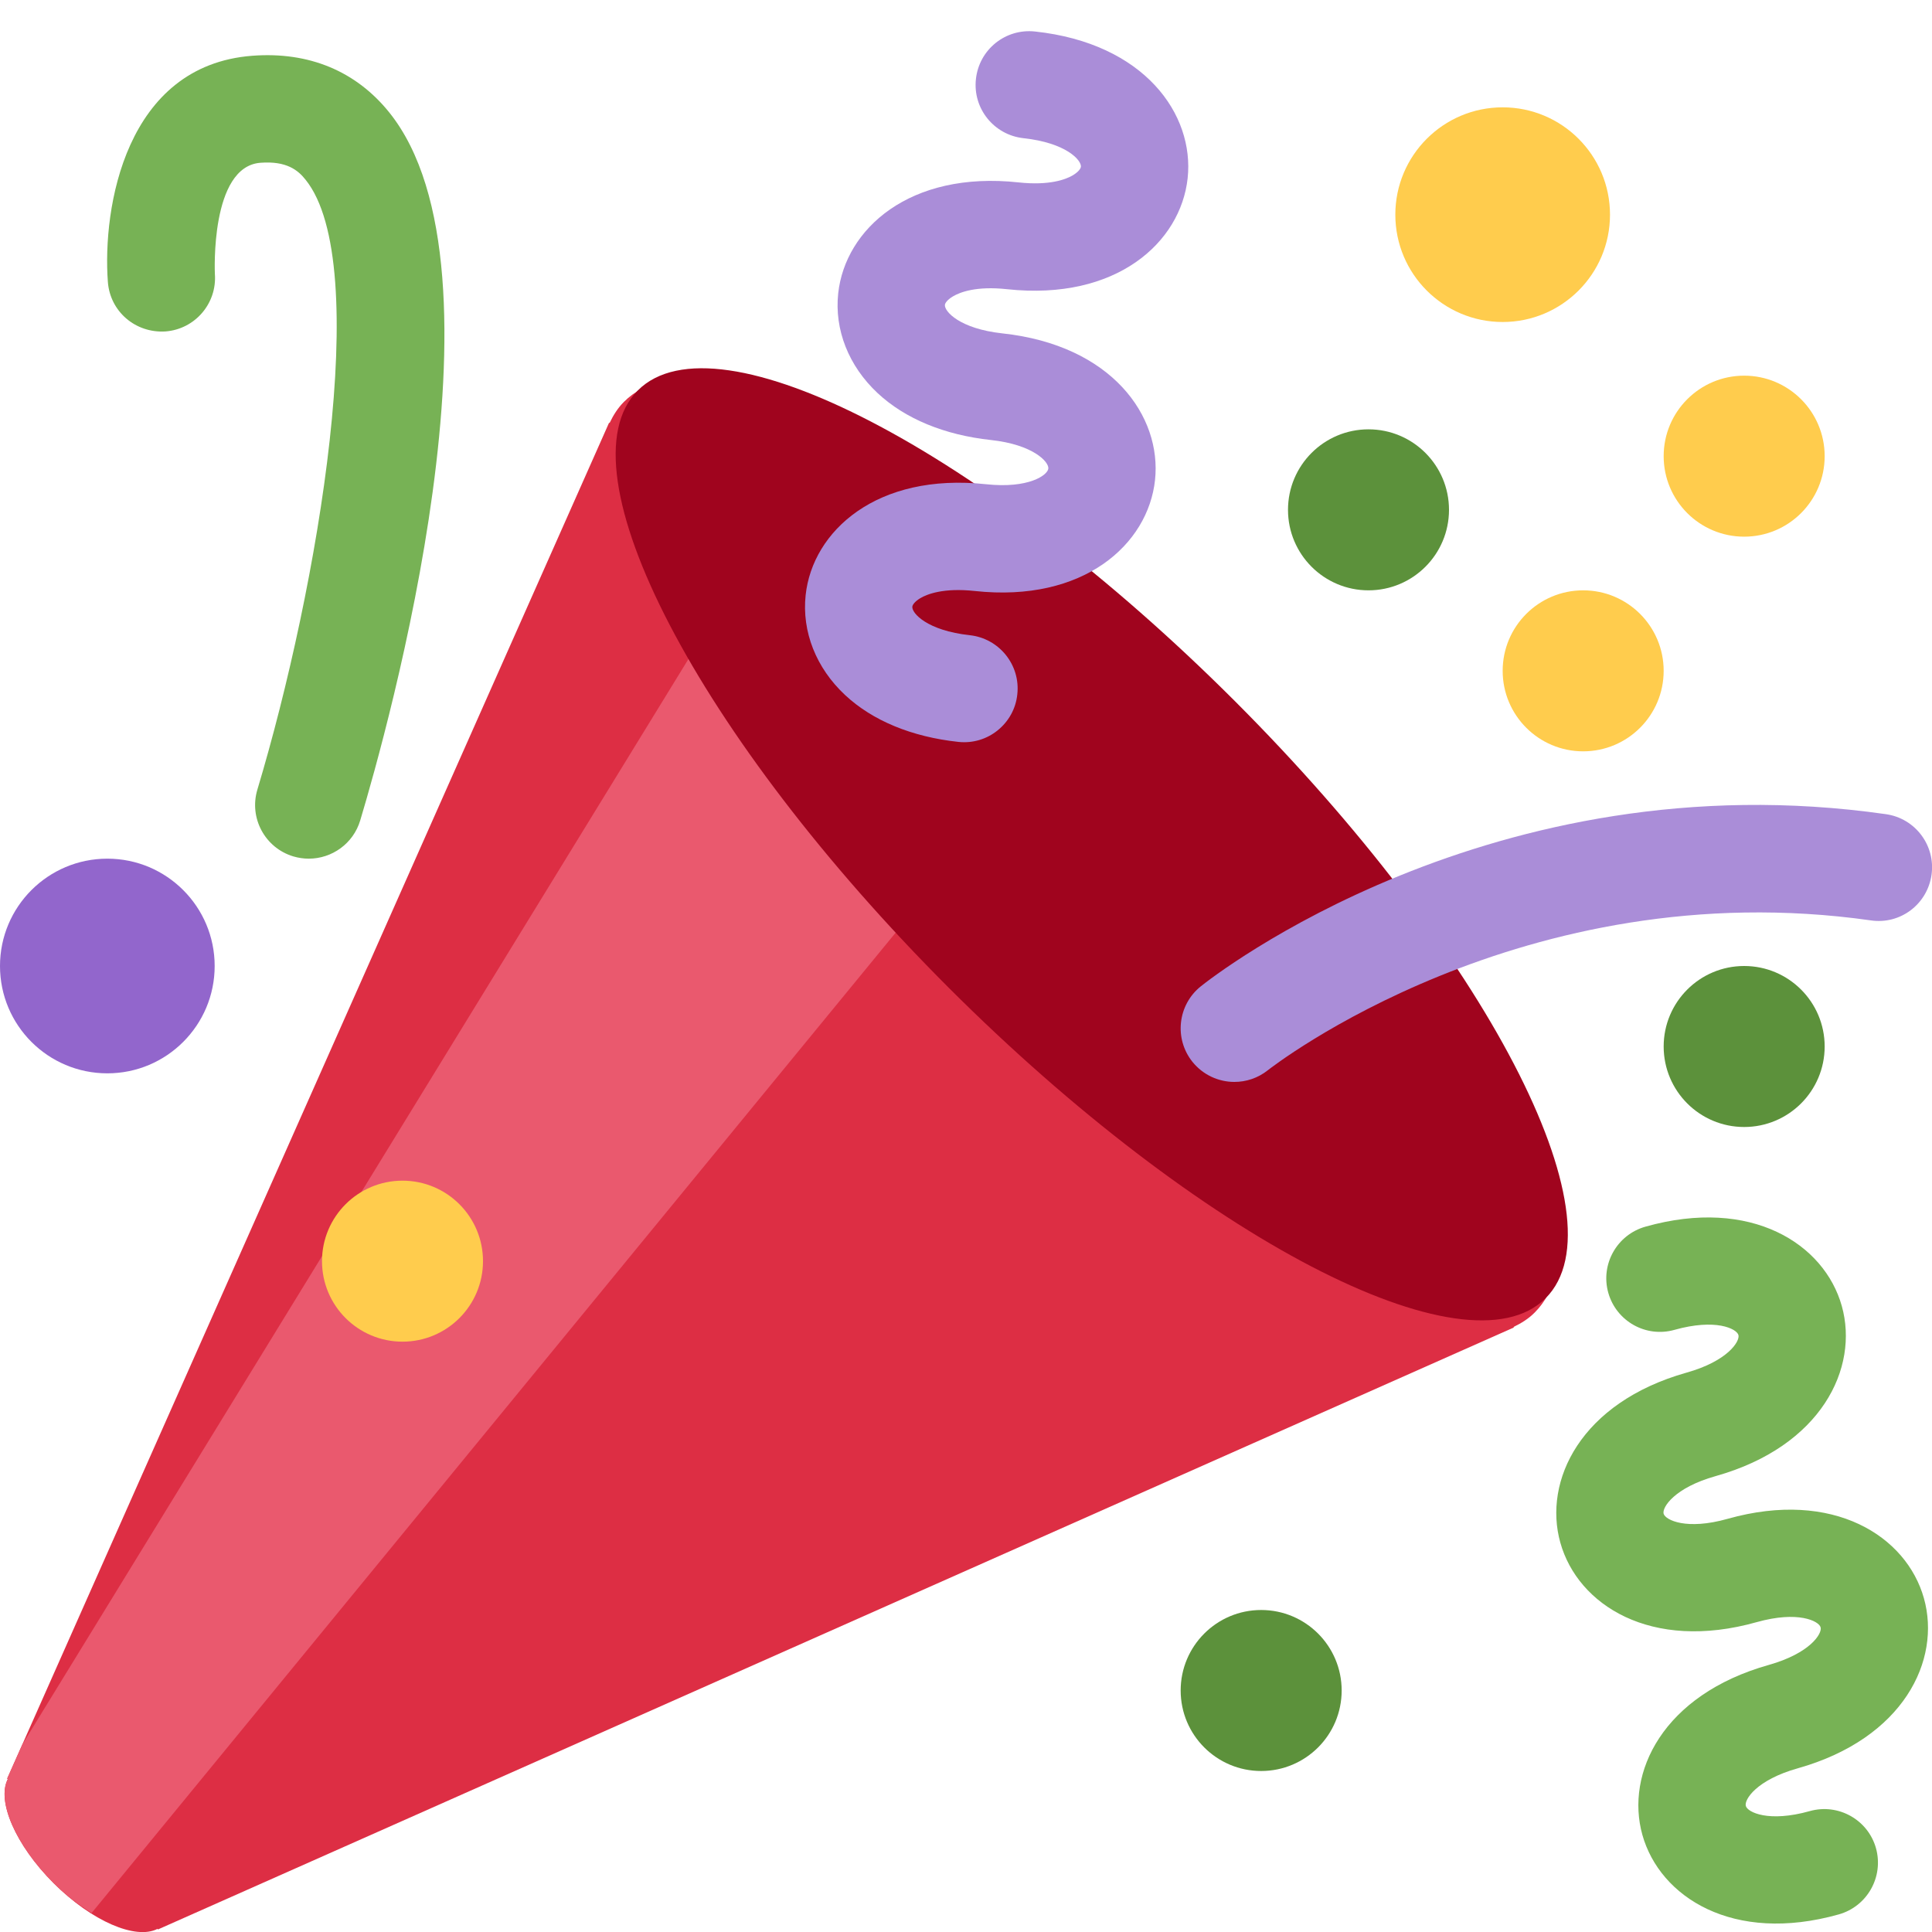
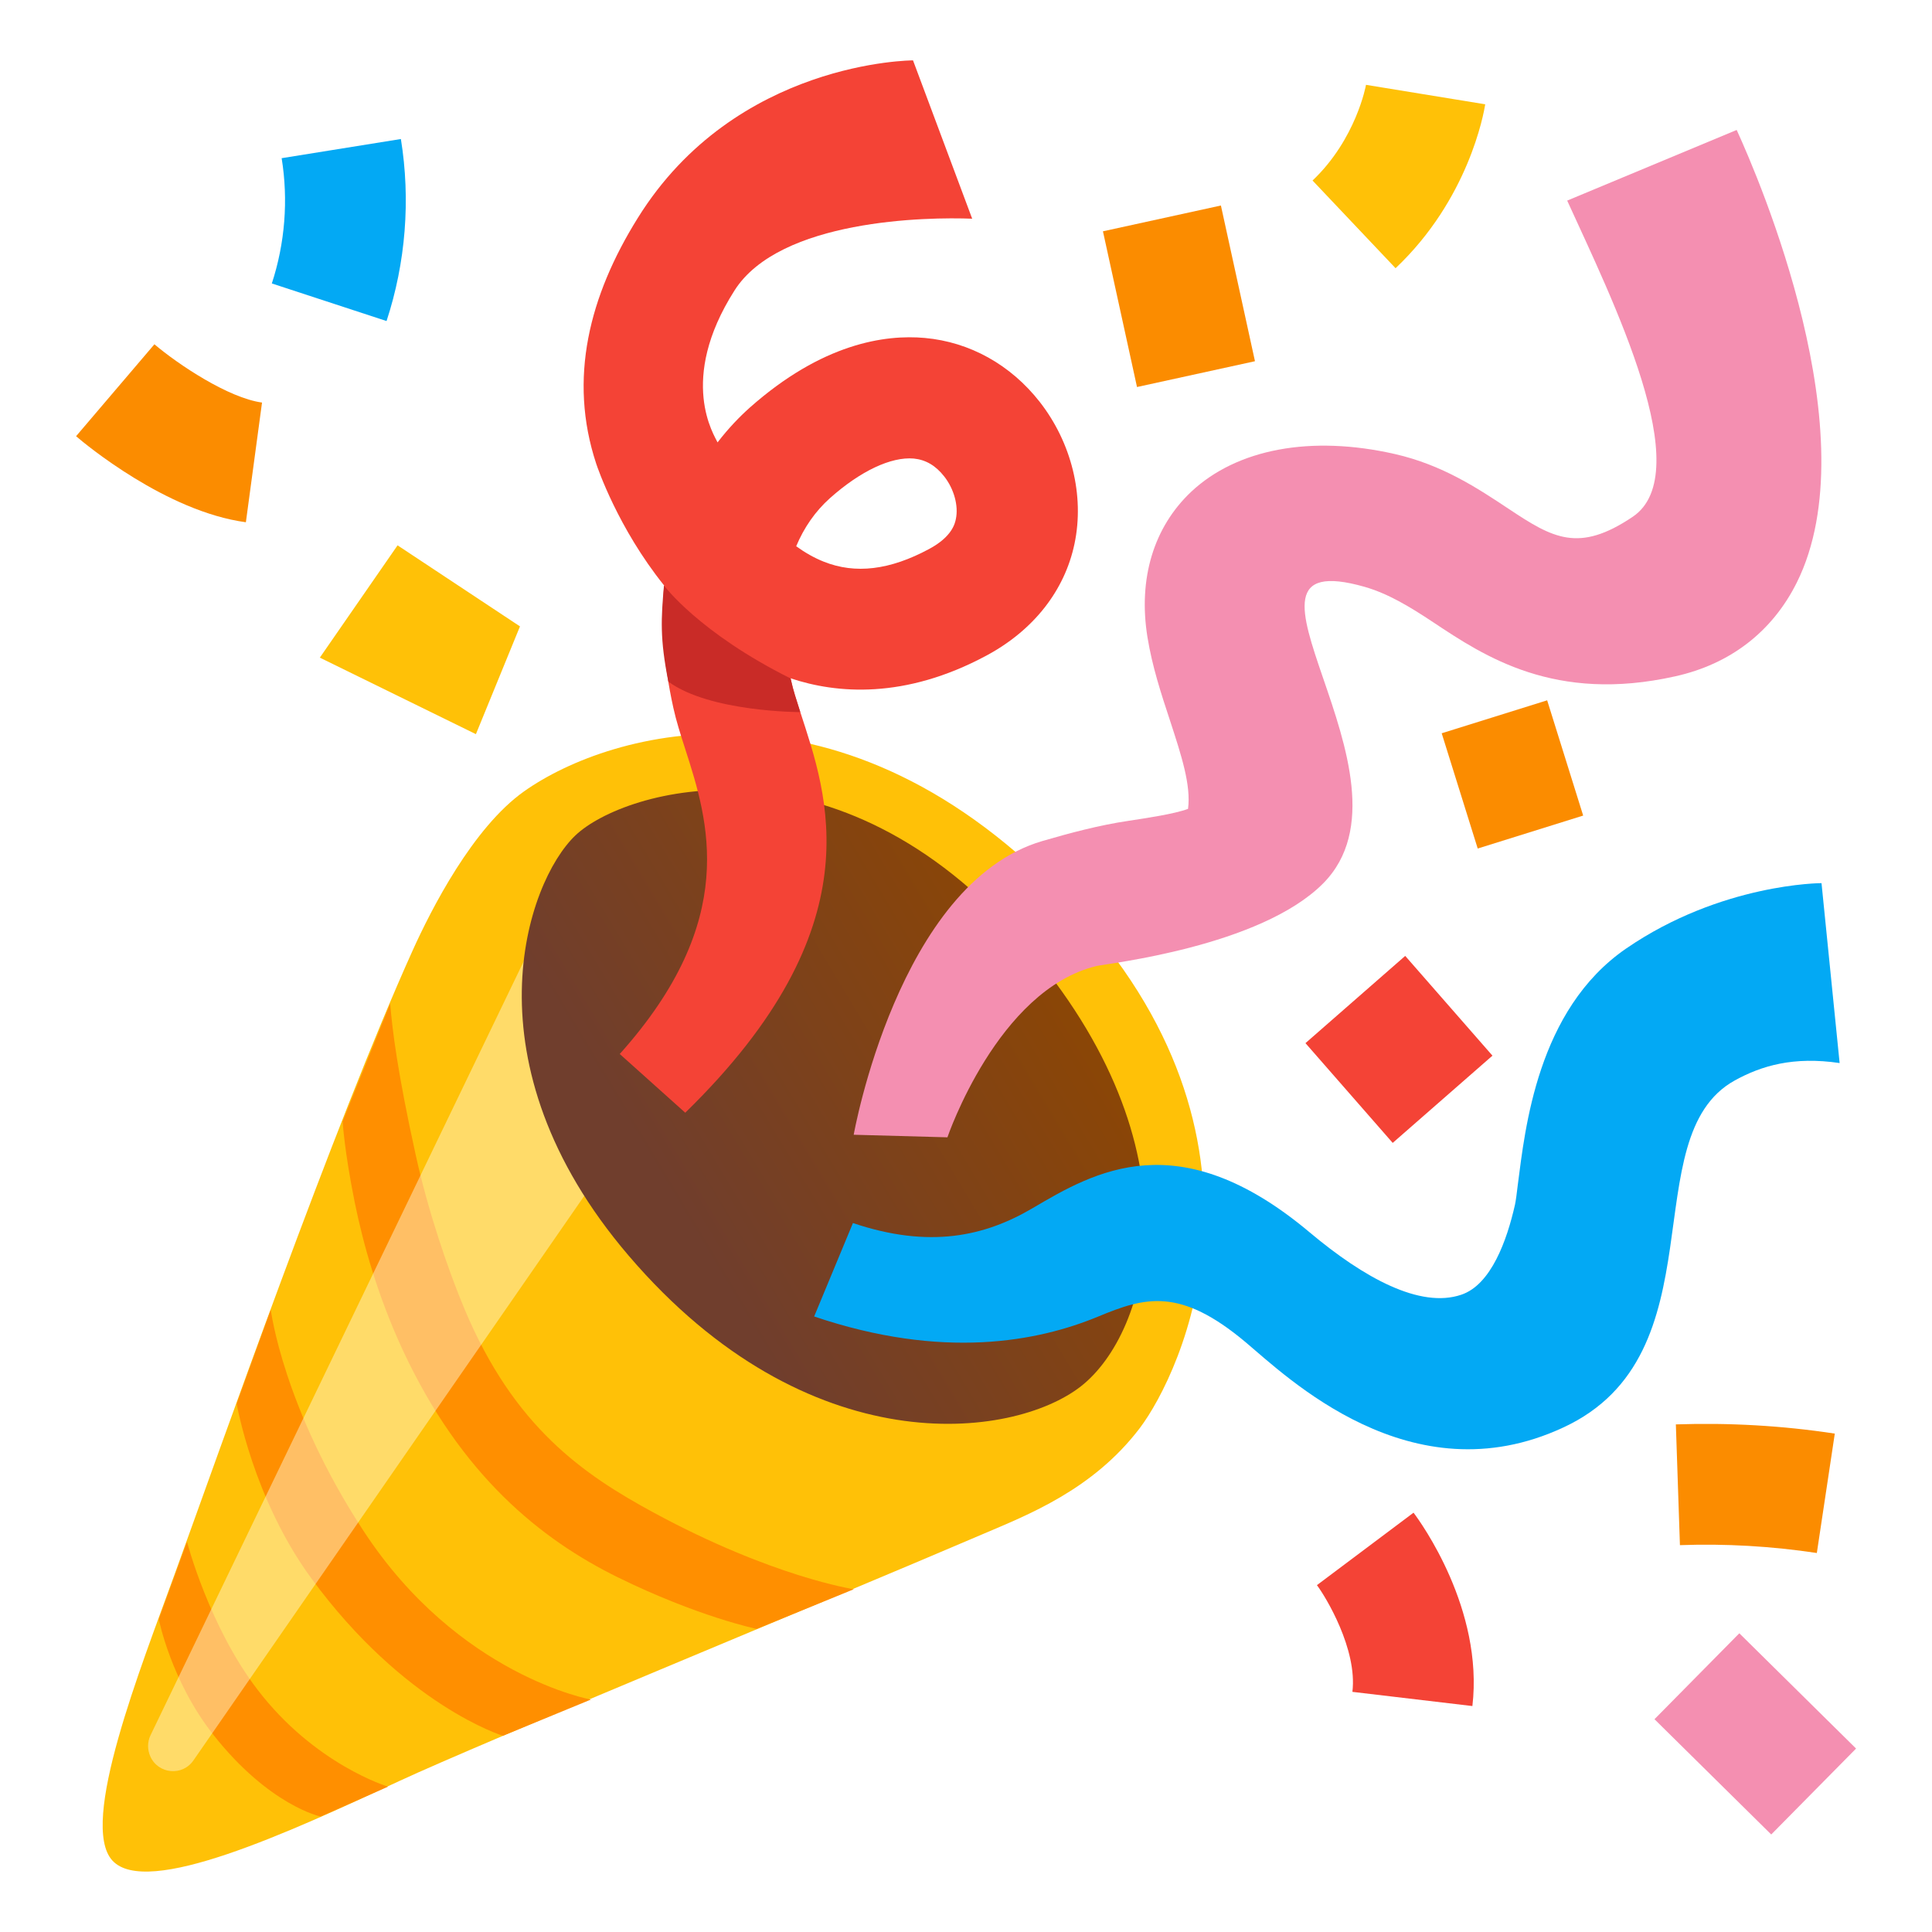
- <svg xmlns="http://www.w3.org/2000/svg" viewBox="0 0 36 36">
-   <path fill="#DD2E44" d="M11.626 7.488c-.112.112-.197.247-.268.395l-.008-.008L.134 33.141l.011.011c-.208.403.14 1.223.853 1.937.713.713 1.533 1.061 1.936.853l.01.01L28.21 24.735l-.008-.009c.147-.07.282-.155.395-.269 1.562-1.562-.971-6.627-5.656-11.313-4.687-4.686-9.752-7.218-11.315-5.656z" />
-   <path fill="#EA596E" d="M13 12L.416 32.506l-.282.635.011.011c-.208.403.14 1.223.853 1.937.232.232.473.408.709.557L17 17l-4-5z" />
-   <path fill="#A0041E" d="M23.012 13.066c4.67 4.672 7.263 9.652 5.789 11.124-1.473 1.474-6.453-1.118-11.126-5.788-4.671-4.672-7.263-9.654-5.79-11.127 1.474-1.473 6.454 1.119 11.127 5.791z" />
-   <path fill="#AA8DD8" d="M18.59 13.609c-.199.161-.459.245-.734.215-.868-.094-1.598-.396-2.109-.873-.541-.505-.808-1.183-.735-1.862.128-1.192 1.324-2.286 3.363-2.066.793.085 1.147-.17 1.159-.292.014-.121-.277-.446-1.07-.532-.868-.094-1.598-.396-2.11-.873-.541-.505-.809-1.183-.735-1.862.13-1.192 1.325-2.286 3.362-2.065.578.062.883-.057 1.012-.134.103-.063.144-.123.148-.158.012-.121-.275-.446-1.07-.532-.549-.06-.947-.552-.886-1.102.059-.549.55-.946 1.101-.886 2.037.219 2.973 1.542 2.844 2.735-.13 1.194-1.325 2.286-3.364 2.067-.578-.063-.88.057-1.01.134-.103.062-.145.123-.149.157-.013.122.276.446 1.071.532 2.037.22 2.973 1.542 2.844 2.735-.129 1.192-1.324 2.286-3.362 2.065-.578-.062-.882.058-1.012.134-.104.064-.144.124-.148.158-.013.121.276.446 1.07.532.548.06.947.553.886 1.102-.028.274-.167.511-.366.671z" />
-   <path fill="#77B255" d="M30.661 22.857c1.973-.557 3.334.323 3.658 1.478.324 1.154-.378 2.615-2.35 3.17-.77.216-1.001.584-.97.701.034.118.425.312 1.193.095 1.972-.555 3.333.325 3.657 1.479.326 1.155-.378 2.614-2.351 3.17-.769.216-1.001.585-.967.702.033.117.423.311 1.192.095.53-.149 1.084.16 1.233.691.148.532-.161 1.084-.693 1.234-1.971.555-3.333-.323-3.659-1.479-.324-1.154.379-2.613 2.353-3.169.77-.217 1.001-.584.967-.702-.032-.117-.422-.312-1.19-.096-1.974.556-3.334-.322-3.659-1.479-.325-1.154.378-2.613 2.351-3.17.768-.215.999-.585.967-.701-.034-.118-.423-.312-1.192-.096-.532.15-1.083-.16-1.233-.691-.149-.53.161-1.082.693-1.232z" />
-   <path fill="#AA8DD8" d="M23.001 20.16c-.294 0-.584-.129-.782-.375-.345-.432-.274-1.061.156-1.406.218-.175 5.418-4.259 12.767-3.208.547.078.927.584.849 1.131-.078.546-.58.93-1.132.848-6.493-.922-11.187 2.754-11.233 2.791-.186.148-.406.219-.625.219z" />
-   <path fill="#77B255" d="M5.754 16c-.095 0-.192-.014-.288-.042-.529-.159-.829-.716-.67-1.245 1.133-3.773 2.16-9.794.898-11.364-.141-.178-.354-.353-.842-.316-.938.072-.849 2.051-.848 2.071.042.551-.372 1.031-.922 1.072-.559.034-1.031-.372-1.072-.923-.103-1.379.326-4.035 2.692-4.214 1.056-.08 1.933.287 2.552 1.057 2.371 2.951-.036 11.506-.542 13.192-.13.433-.528.712-.958.712z" />
-   <circle fill="#5C913B" cx="25.5" cy="9.5" r="1.5" />
-   <circle fill="#9266CC" cx="2" cy="18" r="2" />
-   <circle fill="#5C913B" cx="32.5" cy="19.5" r="1.5" />
-   <circle fill="#5C913B" cx="23.5" cy="31.5" r="1.5" />
-   <circle fill="#FFCC4D" cx="28" cy="4" r="2" />
-   <circle fill="#FFCC4D" cx="32.5" cy="8.5" r="1.5" />
-   <circle fill="#FFCC4D" cx="29.5" cy="12.5" r="1.5" />
-   <circle fill="#FFCC4D" cx="7.5" cy="23.5" r="1.5" />
+ <svg xmlns="http://www.w3.org/2000/svg" version="1.1" id="Layer_5" x="0px" y="0px" viewBox="0 0 128 128" style="enable-background:new 0 0 128 128;" xml:space="preserve">
+   <g>
+     <g>
+       <g>
+         <path style="fill:#FFC107;" d="M7.45,123.27c2.27,2.46,11.62-1.83,19-5.27c5.53-2.57,27.66-11.65,38.66-16.36     c2.97-1.27,7.29-2.93,10.4-7.02c2.76-3.64,10.08-19.1-4.66-34.76c-14.96-15.9-30.37-11.51-36.13-7.43     c-3.39,2.4-6.15,7.81-7.39,10.56c-5.24,11.62-12.71,32.91-15.75,41.28C9.35,110.44,5.2,120.83,7.45,123.27z" />
+         <path style="fill:#FF8F00;" d="M25.85,66.49c0.14,1.74,0.49,4.57,1.69,10.02c0.82,3.74,2.16,7.66,3.25,10.25     c3.27,7.79,7.86,10.93,12.51,13.45c7.9,4.28,13.27,5.08,13.27,5.08l-6.44,2.63c0,0-3.9-0.81-9.22-3.43     c-5.07-2.5-10.35-6.73-14.21-15.01c-1.67-3.59-2.64-7.07-3.2-9.83c-0.69-3.42-0.8-5.36-0.8-5.36L25.85,66.49z" />
+         <path style="fill:#FF8F00;" d="M17.94,86.77c0,0,0.8,6.49,6.16,14.68c6.28,9.58,15.05,11.15,15.05,11.15l-5.83,2.4     c0,0-6.51-1.99-12.7-10.44c-3.86-5.27-4.94-11.57-4.94-11.57L17.94,86.77z" />
+         <path style="fill:#FF8F00;" d="M12.39,102.15c0,0,1.46,5.6,4.66,9.78c3.81,4.99,8.66,6.44,8.66,6.44l-4.47,1.98     c0,0-3.39-0.71-7.1-5.41c-2.82-3.57-3.62-7.67-3.62-7.67L12.39,102.15z" />
+         <g style="opacity:0.44;">
+           <path style="fill:#FFFDE7;" d="M9.96,116.37L9.96,116.37c-0.2-0.45-0.2-0.96,0.01-1.4l25.47-52.82l4.19,15.75l-26.8,38.71      C12.11,117.69,10.49,117.55,9.96,116.37z" />
+         </g>
+         <linearGradient id="SVGID_1_" gradientUnits="userSpaceOnUse" x1="74.384" y1="61.839" x2="44.617" y2="79.699">
+           <stop offset="0.024" style="stop-color:#8F4700" />
+           <stop offset="1" style="stop-color:#703E2D" />
+         </linearGradient>
+         <path style="fill:url(#SVGID_1_);" d="M41.65,83.19c11.9,13.92,25.45,12.18,29.96,8.66c4.52-3.53,8.09-15.66-3.76-29.35     c-12.42-14.34-26.48-10.25-29.73-7.15S30.73,70.42,41.65,83.19z" />
+         <g>
+           <path style="fill:#03A9F4;" d="M82.52,88.92c-4.34-3.64-6.65-2.99-9.75-1.7c-4,1.66-10.29,2.89-18.83,0l2.57-6.19      c5.07,1.71,8.74,0.88,11.91-0.99c4.08-2.4,9.66-5.69,18.34,1.6c3.62,3.04,7.33,5.06,10.05,4.14c1.98-0.66,3.03-3.61,3.56-5.96      c0.05-0.21,0.13-0.81,0.19-1.34c0.48-3.67,1.28-11.59,7.18-15.64c6.31-4.33,12.94-4.33,12.94-4.33l1.2,11.92      c-3.05-0.45-5.17,0.17-6.96,1.16c-6.74,3.75-0.87,18.15-11.36,22.99C93.47,99.27,85.22,91.18,82.52,88.92z" />
+         </g>
+         <g>
+           <path style="fill:#F44336;" d="M45.4,73.72l-4.34-3.89c7.97-8.9,5.87-15.44,4.34-20.2c-0.31-0.96-0.6-1.87-0.79-2.74      c-0.68-3.08-0.82-5.76-0.61-8.1c-3.06-3.81-4.41-7.8-4.5-8.07c-1.86-5.63-0.46-11.12,2.75-16.27C48.74,4,60.49,4,60.49,4      l3.92,10.49c-2.98-0.12-12.75,0.03-15.75,4.76c-3.79,5.96-1.3,9.64-1.12,10.06c0.73-0.95,1.47-1.71,2.13-2.3      c4.79-4.25,8.95-4.86,11.6-4.62c2.98,0.27,5.68,1.77,7.61,4.23c2.11,2.7,2.98,6.21,2.31,9.4c-0.65,3.11-2.72,5.74-5.83,7.41      c-5.43,2.92-9.95,2.52-12.98,1.51c0.02,0.07,0.03,0.15,0.05,0.22c0.11,0.5,0.33,1.2,0.59,2.01      C54.79,52.65,58.08,61.35,45.4,73.72z M52.75,36.19c0.58,0.42,1.19,0.77,1.82,1.02c2.1,0.84,4.39,0.56,6.99-0.84      c1.53-0.82,1.71-1.7,1.77-1.99c0.18-0.87-0.12-1.98-0.77-2.81c-0.57-0.73-1.23-1.11-2.02-1.19c-1.5-0.13-3.53,0.82-5.56,2.63      C54.01,33.88,53.27,34.95,52.75,36.19z" />
+         </g>
+         <g>
+           <path style="fill:#F48FB1;" d="M62.77,75.35l-6.21-0.17c0,0,2.95-16.66,12.5-19.46c1.79-0.52,3.75-1.05,5.72-1.34      c1.17-0.18,3.02-0.45,3.93-0.79c0.21-1.57-0.45-3.57-1.19-5.84c-0.58-1.76-1.18-3.57-1.5-5.55c-0.62-3.86,0.41-7.27,2.9-9.62      c3.04-2.85,7.95-3.76,13.49-2.5c3.16,0.72,5.49,2.27,7.54,3.63c2.93,1.95,4.64,2.94,8.22,0.53c4.33-2.92-1.33-14.35-4.34-20.95      l11.23-4.68c1.51,3.3,8.8,20.28,3.99,29.97c-1.62,3.26-4.41,5.42-8.07,6.23c-7.96,1.78-12.62-1.32-16.02-3.58      c-1.61-1.07-3.02-1.91-4.55-2.35c-10.63-3.03,4.21,12.61-2.74,19.64c-4.17,4.21-14.36,5.32-15.02,5.48      C66.09,65.58,62.77,75.35,62.77,75.35z" />
+         </g>
+       </g>
+       <path style="fill:#C92B27;" d="M43.99,38.79c-0.19,2.2-0.28,3.51,0.29,6.37c2.75,2.02,8.74,2.02,8.74,2.02    c-0.26-0.81-0.49-1.51-0.59-2.01c-0.02-0.07-0.03-0.15-0.05-0.22C46.29,41.91,43.99,38.79,43.99,38.79z" />
+     </g>
+     <g>
+       <polygon style="fill:#FFC107;" points="31.53,48.64 21.19,43.57 26.34,36.13 34.45,41.5   " />
+     </g>
+     <g>
+       <path style="fill:#FB8C00;" d="M16.29,34.6c-5.28-0.71-10.66-5.19-11.25-5.7l5.19-6.09c1.57,1.33,4.9,3.56,7.13,3.86L16.29,34.6z" />
+     </g>
+     <g>
+       <path style="fill:#03A9F4;" d="M25.61,21.27l-7.6-2.49c0.87-2.66,1.1-5.53,0.65-8.3l7.9-1.27C27.21,13.23,26.88,17.4,25.61,21.27z    " />
+     </g>
+     <g>
+       <rect x="74.11" y="14.35" transform="matrix(0.9769 -0.2137 0.2137 0.9769 -2.3917 17.1437)" style="fill:#FB8C00;" width="8" height="10.56" />
+     </g>
+     <g>
+       <path style="fill:#FFC107;" d="M92.46,17.77l-5.5-5.81c2.88-2.73,3.54-6.3,3.54-6.34l7.9,1.29C98.3,7.54,97.29,13.2,92.46,17.77z" />
+     </g>
+     <g>
+       <rect x="96.54" y="47.3" transform="matrix(0.9545 -0.2983 0.2983 0.9545 -10.7408 32.2313)" style="fill:#FB8C00;" width="7.32" height="8" />
+     </g>
+     <g>
+       <path style="fill:#F44336;" d="M97.55,113.03l-7.95-0.94c0.34-2.83-1.77-6.3-2.35-7.07l6.4-4.8    C94.13,100.85,98.3,106.62,97.55,113.03z" />
+     </g>
+     <g>
+       <path style="fill:#FB8C00;" d="M120.37,102.89c-2.99-0.45-6.05-0.63-9.07-0.52l-0.27-8c3.51-0.12,7.06,0.08,10.53,0.61    L120.37,102.89z" />
+     </g>
+     <g>
+       <rect x="112.29" y="109.43" transform="matrix(0.7026 -0.7116 0.7116 0.7026 -47.1516 116.922)" style="fill:#F48FB1;" width="8" height="10.87" />
+     </g>
+     <rect x="88.29" y="65.14" transform="matrix(0.6583 0.7527 -0.7527 0.6583 84.0086 -46.0064)" style="fill:#F44336;" width="8.78" height="8.78" />
+   </g>
</svg>
